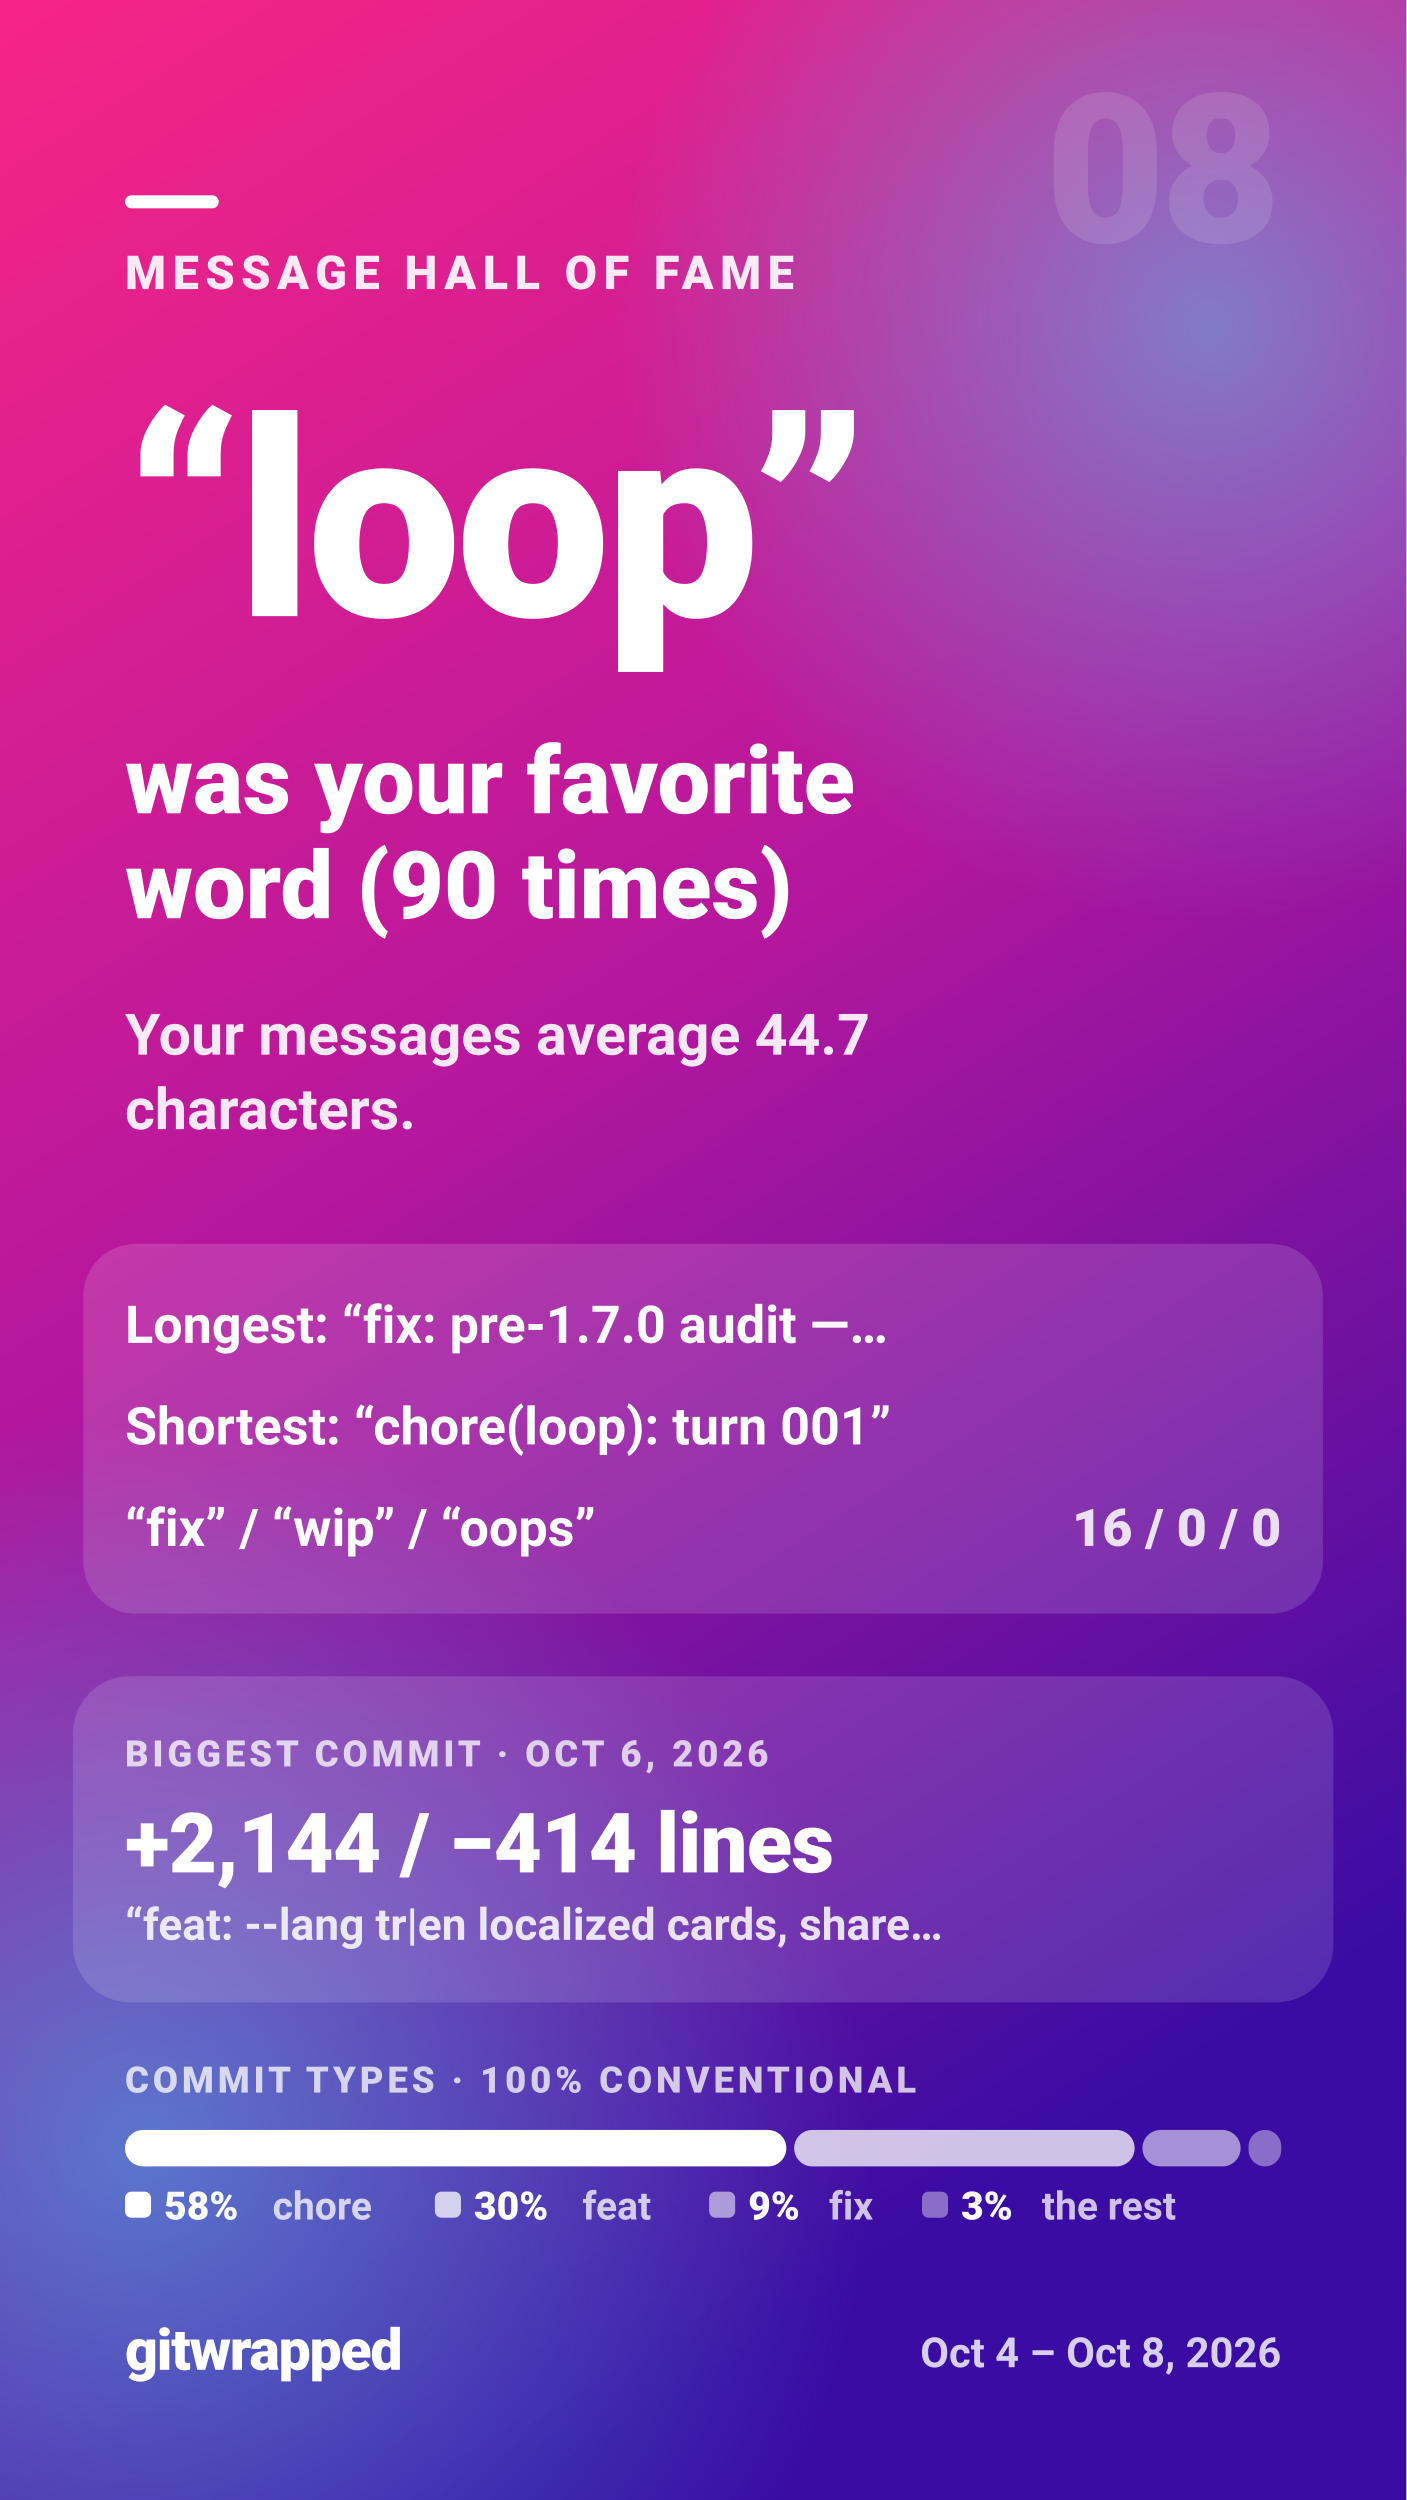
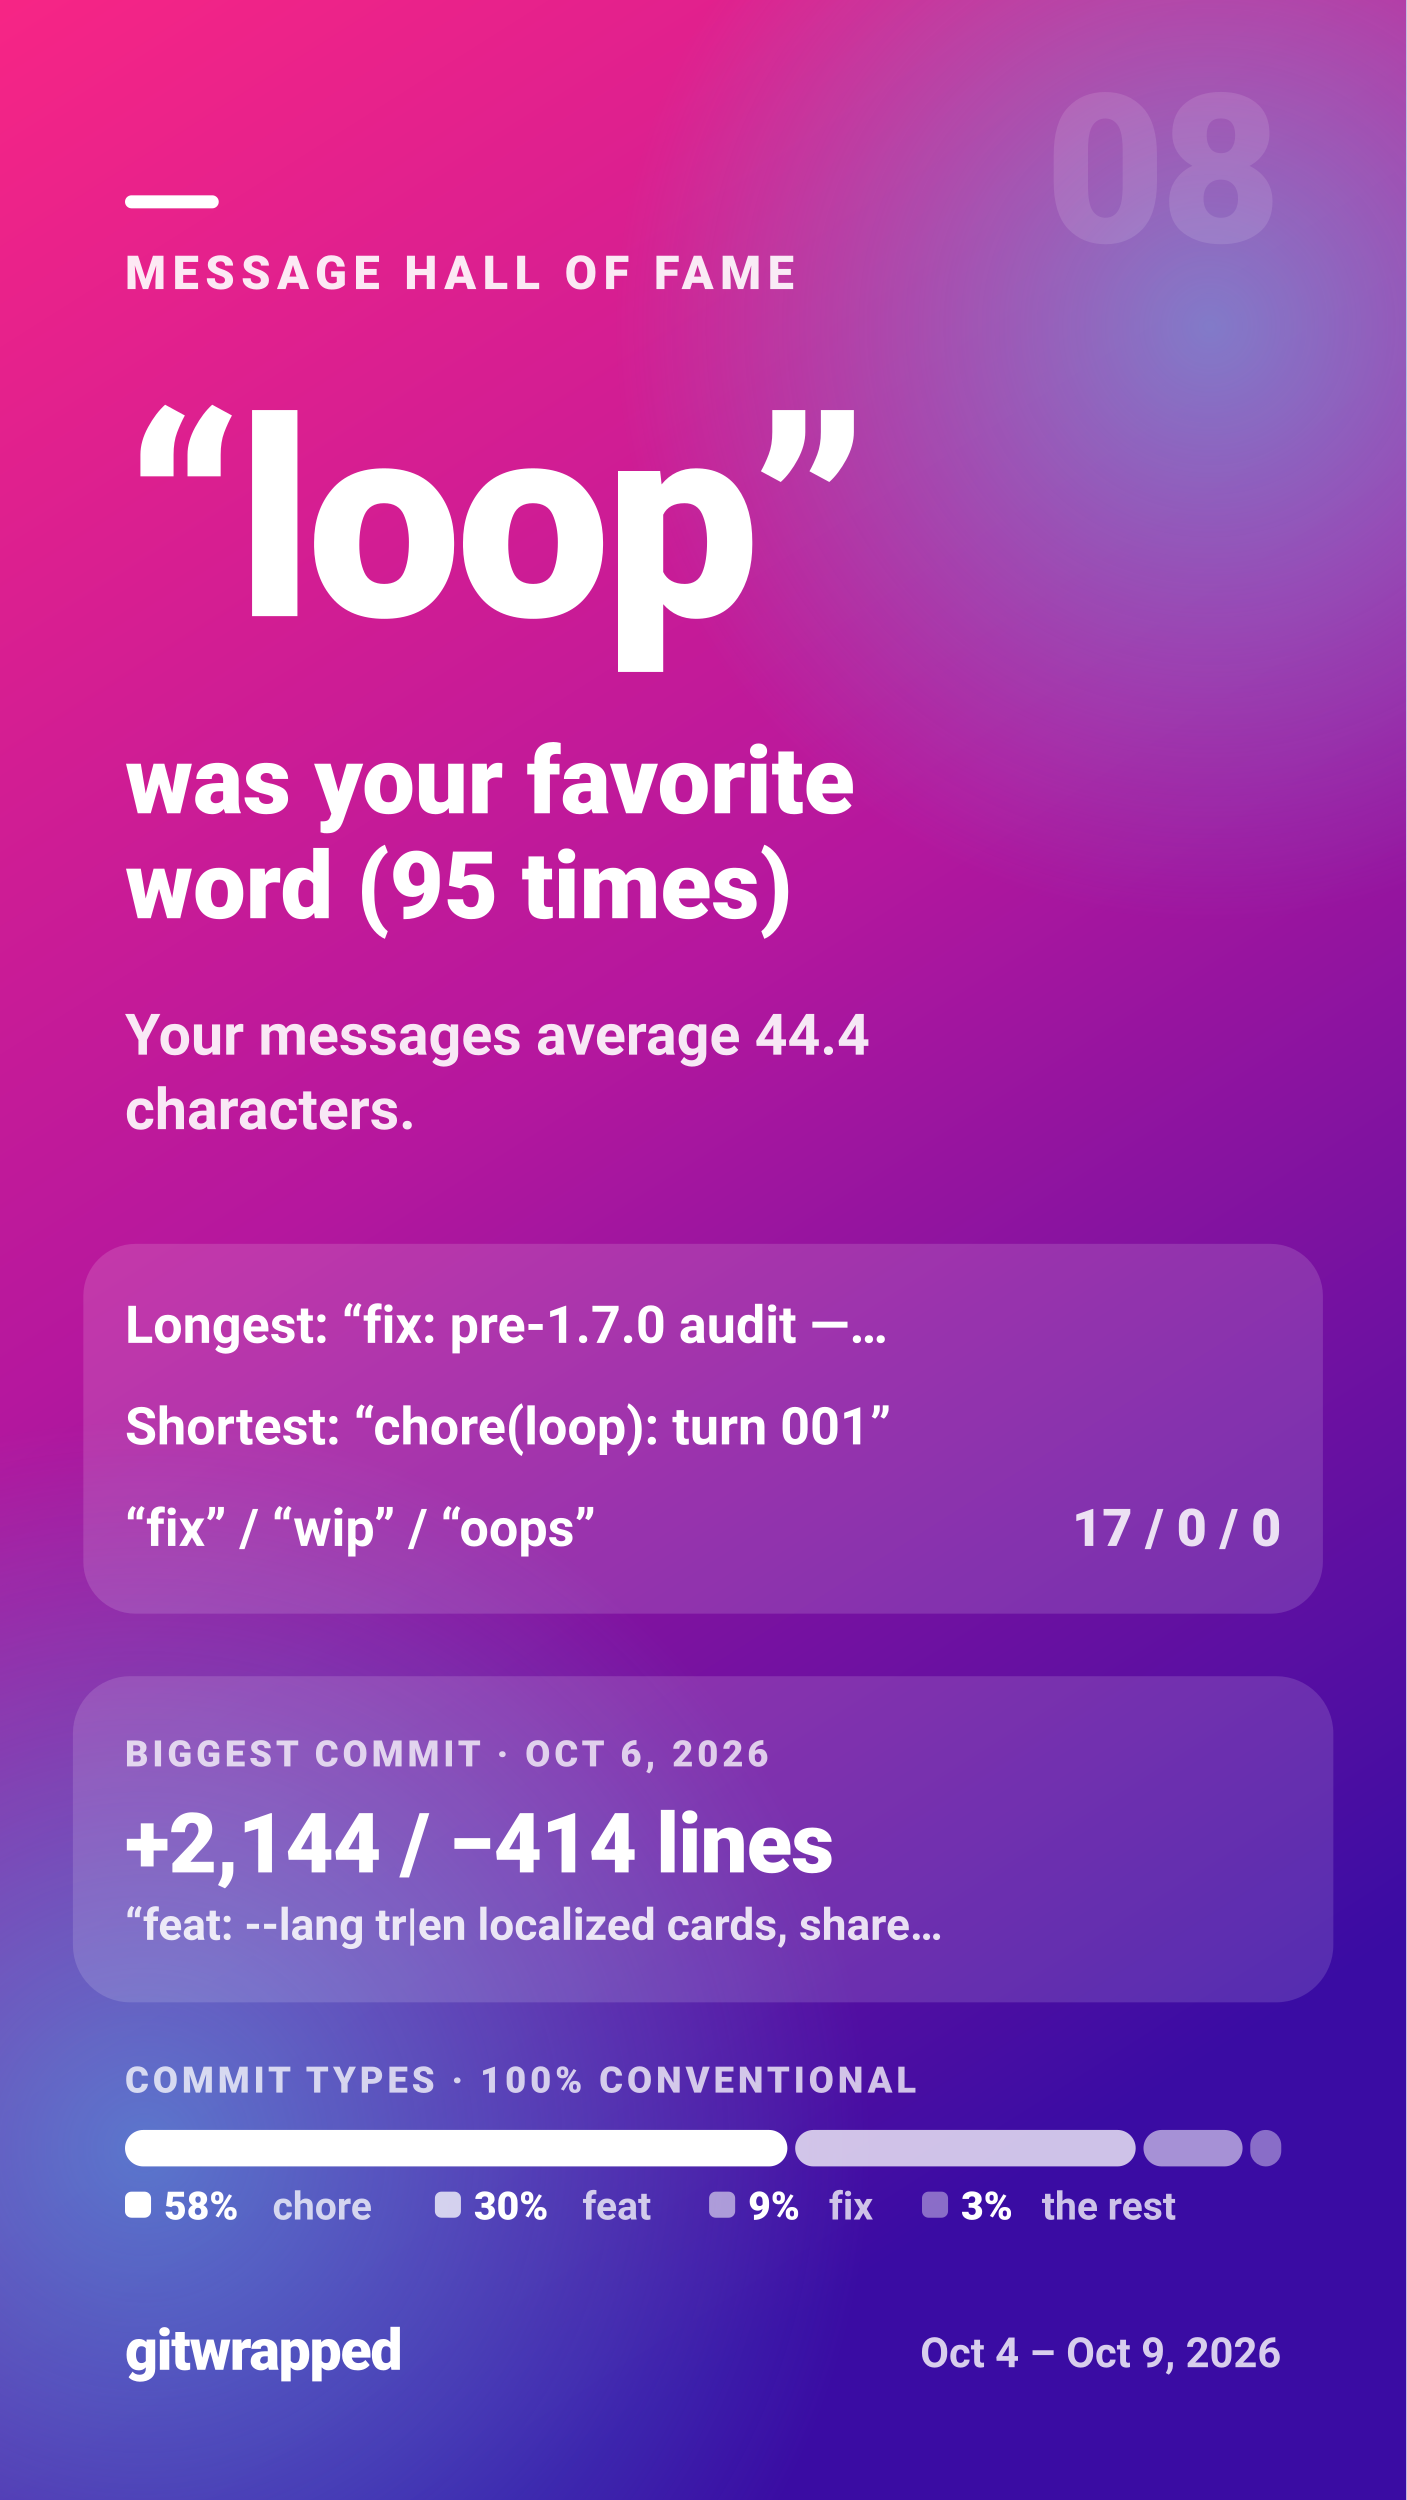
- <svg xmlns="http://www.w3.org/2000/svg" width="1080" height="1920" viewBox="0 0 1080 1920" role="img" aria-label="MESSAGE HALL OF FAME — “loop” — was your favorite word (90 times)">
+ <svg xmlns="http://www.w3.org/2000/svg" width="1080" height="1920" viewBox="0 0 1080 1920" role="img" aria-label="MESSAGE HALL OF FAME — “loop” — was your favorite word (95 times)">
  <defs>
    <linearGradient id="gw-messages-bg" x1="0" y1="0" x2="0.35" y2="1">
      <stop offset="0.00" stop-color="#f72585" />
      <stop offset="0.50" stop-color="#b5179e" />
      <stop offset="1.00" stop-color="#3a0ca3" />
    </linearGradient>
    <radialGradient id="gw-messages-glow">
      <stop offset="0" stop-color="#4cc9f0" stop-opacity="0.55" />
      <stop offset="1" stop-color="#4cc9f0" stop-opacity="0" />
    </radialGradient>
  </defs>
  <rect width="1080" height="1920" fill="url(#gw-messages-bg)" />
  <circle cx="930" cy="250" r="460" fill="url(#gw-messages-glow)" />
  <circle cx="110" cy="1650" r="560" fill="url(#gw-messages-glow)" />
  <g fill="#ffffff" font-family="system-ui, -apple-system, 'Segoe UI', Roboto, Helvetica, Arial, sans-serif">
    <text x="984" y="186" font-size="160" font-weight="900" fill-opacity="0.12" text-anchor="end" letter-spacing="-4">08</text>
    <rect x="96" y="150" width="72" height="10" rx="5" fill="#ffffff" />
    <text x="96" y="222" font-size="36" font-weight="800" fill-opacity="0.9" letter-spacing="5">MESSAGE HALL OF FAME</text>
    <text x="96" y="473.2" font-size="211" font-weight="900" letter-spacing="-4.2">“loop”</text>
    <text x="96" y="624.6" font-size="72" font-weight="800">was your favorite</text>
-     <text x="96" y="705.2" font-size="72" font-weight="800">word (90 times)</text>
-     <text x="96" y="810" font-size="44" font-weight="600" fill-opacity="0.9">Your messages average 44.7</text>
+     <text x="96" y="705.2" font-size="72" font-weight="800">word (95 times)</text>
+     <text x="96" y="810" font-size="44" font-weight="600" fill-opacity="0.9">Your messages average 44.4</text>
    <text x="96" y="867.2" font-size="44" font-weight="600" fill-opacity="0.9">characters.</text>
    <rect x="64" y="955.3" width="952" height="284" rx="40" fill="#ffffff" fill-opacity="0.14" />
    <text x="96" y="1031.3" font-size="40" font-weight="700">Longest: “fix: pre-1.7.0 audit —…</text>
    <text x="96" y="1109.3" font-size="40" font-weight="700">Shortest: “chore(loop): turn 001”</text>
    <text x="96" y="1187.3" font-size="40" font-weight="700">“fix” / “wip” / “oops”</text>
-     <text x="984" y="1187.3" font-size="40" font-weight="800" fill-opacity="0.85" text-anchor="end">16 / 0 / 0</text>
+     <text x="984" y="1187.3" font-size="40" font-weight="800" fill-opacity="0.85" text-anchor="end">17 / 0 / 0</text>
    <rect x="56" y="1287.3" width="968" height="250.5" rx="44" fill="#ffffff" fill-opacity="0.14" />
    <text x="96" y="1356.6" font-size="28" font-weight="800" fill-opacity="0.75" letter-spacing="3">BIGGEST COMMIT · OCT 6, 2026</text>
    <text x="96" y="1438" font-size="64" font-weight="900" letter-spacing="-0.6">+2,144 / −414 lines</text>
    <text x="96" y="1489.8" font-size="34" font-weight="700" fill-opacity="0.85">“feat: --lang tr|en localized cards, share…</text>
    <text x="96" y="1607.1" font-size="28" font-weight="800" fill-opacity="0.75" letter-spacing="3">COMMIT TYPES · 100% CONVENTIONAL</text>
-     <rect x="96" y="1635.8" width="507.9" height="28" rx="14" />
-     <rect x="609.9" y="1635.8" width="261.5" height="28" rx="14" fill-opacity="0.75" />
-     <rect x="877.4" y="1635.8" width="75.4" height="28" rx="14" fill-opacity="0.55" />
-     <rect x="958.9" y="1635.8" width="25.1" height="28" rx="12.6" fill-opacity="0.4" />
+     <rect x="96" y="1635.8" width="508.7" height="28" rx="14" />
+     <rect x="610.7" y="1635.8" width="261.5" height="28" rx="14" fill-opacity="0.75" />
+     <rect x="878.2" y="1635.8" width="76.1" height="28" rx="14" fill-opacity="0.55" />
+     <rect x="960.2" y="1635.8" width="23.8" height="28" rx="11.9" fill-opacity="0.4" />
    <g>
      <rect x="96" y="1683.2" width="20" height="20" rx="5" />
      <text x="126" y="1704.6" font-size="30" font-weight="900">58%</text>
      <text x="209.3" y="1704.6" font-size="30" font-weight="700" fill-opacity="0.75">chore</text>
    </g>
    <g>
      <rect x="334" y="1683.2" width="20" height="20" rx="5" fill-opacity="0.75" />
      <text x="364" y="1704.6" font-size="30" font-weight="900">30%</text>
      <text x="447.3" y="1704.6" font-size="30" font-weight="700" fill-opacity="0.75">feat</text>
    </g>
    <g>
      <rect x="544.6" y="1683.2" width="20" height="20" rx="5" fill-opacity="0.55" />
      <text x="574.6" y="1704.6" font-size="30" font-weight="900">9%</text>
      <text x="636.6" y="1704.6" font-size="30" font-weight="700" fill-opacity="0.75">fix</text>
    </g>
    <g>
      <rect x="708.1" y="1683.2" width="20" height="20" rx="5" fill-opacity="0.4" />
      <text x="738.1" y="1704.6" font-size="30" font-weight="900">3%</text>
      <text x="800.1" y="1704.6" font-size="30" font-weight="700" fill-opacity="0.75">the rest</text>
    </g>
    <text x="96" y="1820" font-size="44" font-weight="900" letter-spacing="-1">gitwrapped</text>
-     <text x="984" y="1818" font-size="32" font-weight="600" fill-opacity="0.8" text-anchor="end">Oct 4 – Oct 8, 2026</text>
+     <text x="984" y="1818" font-size="32" font-weight="600" fill-opacity="0.8" text-anchor="end">Oct 4 – Oct 9, 2026</text>
  </g>
</svg>
